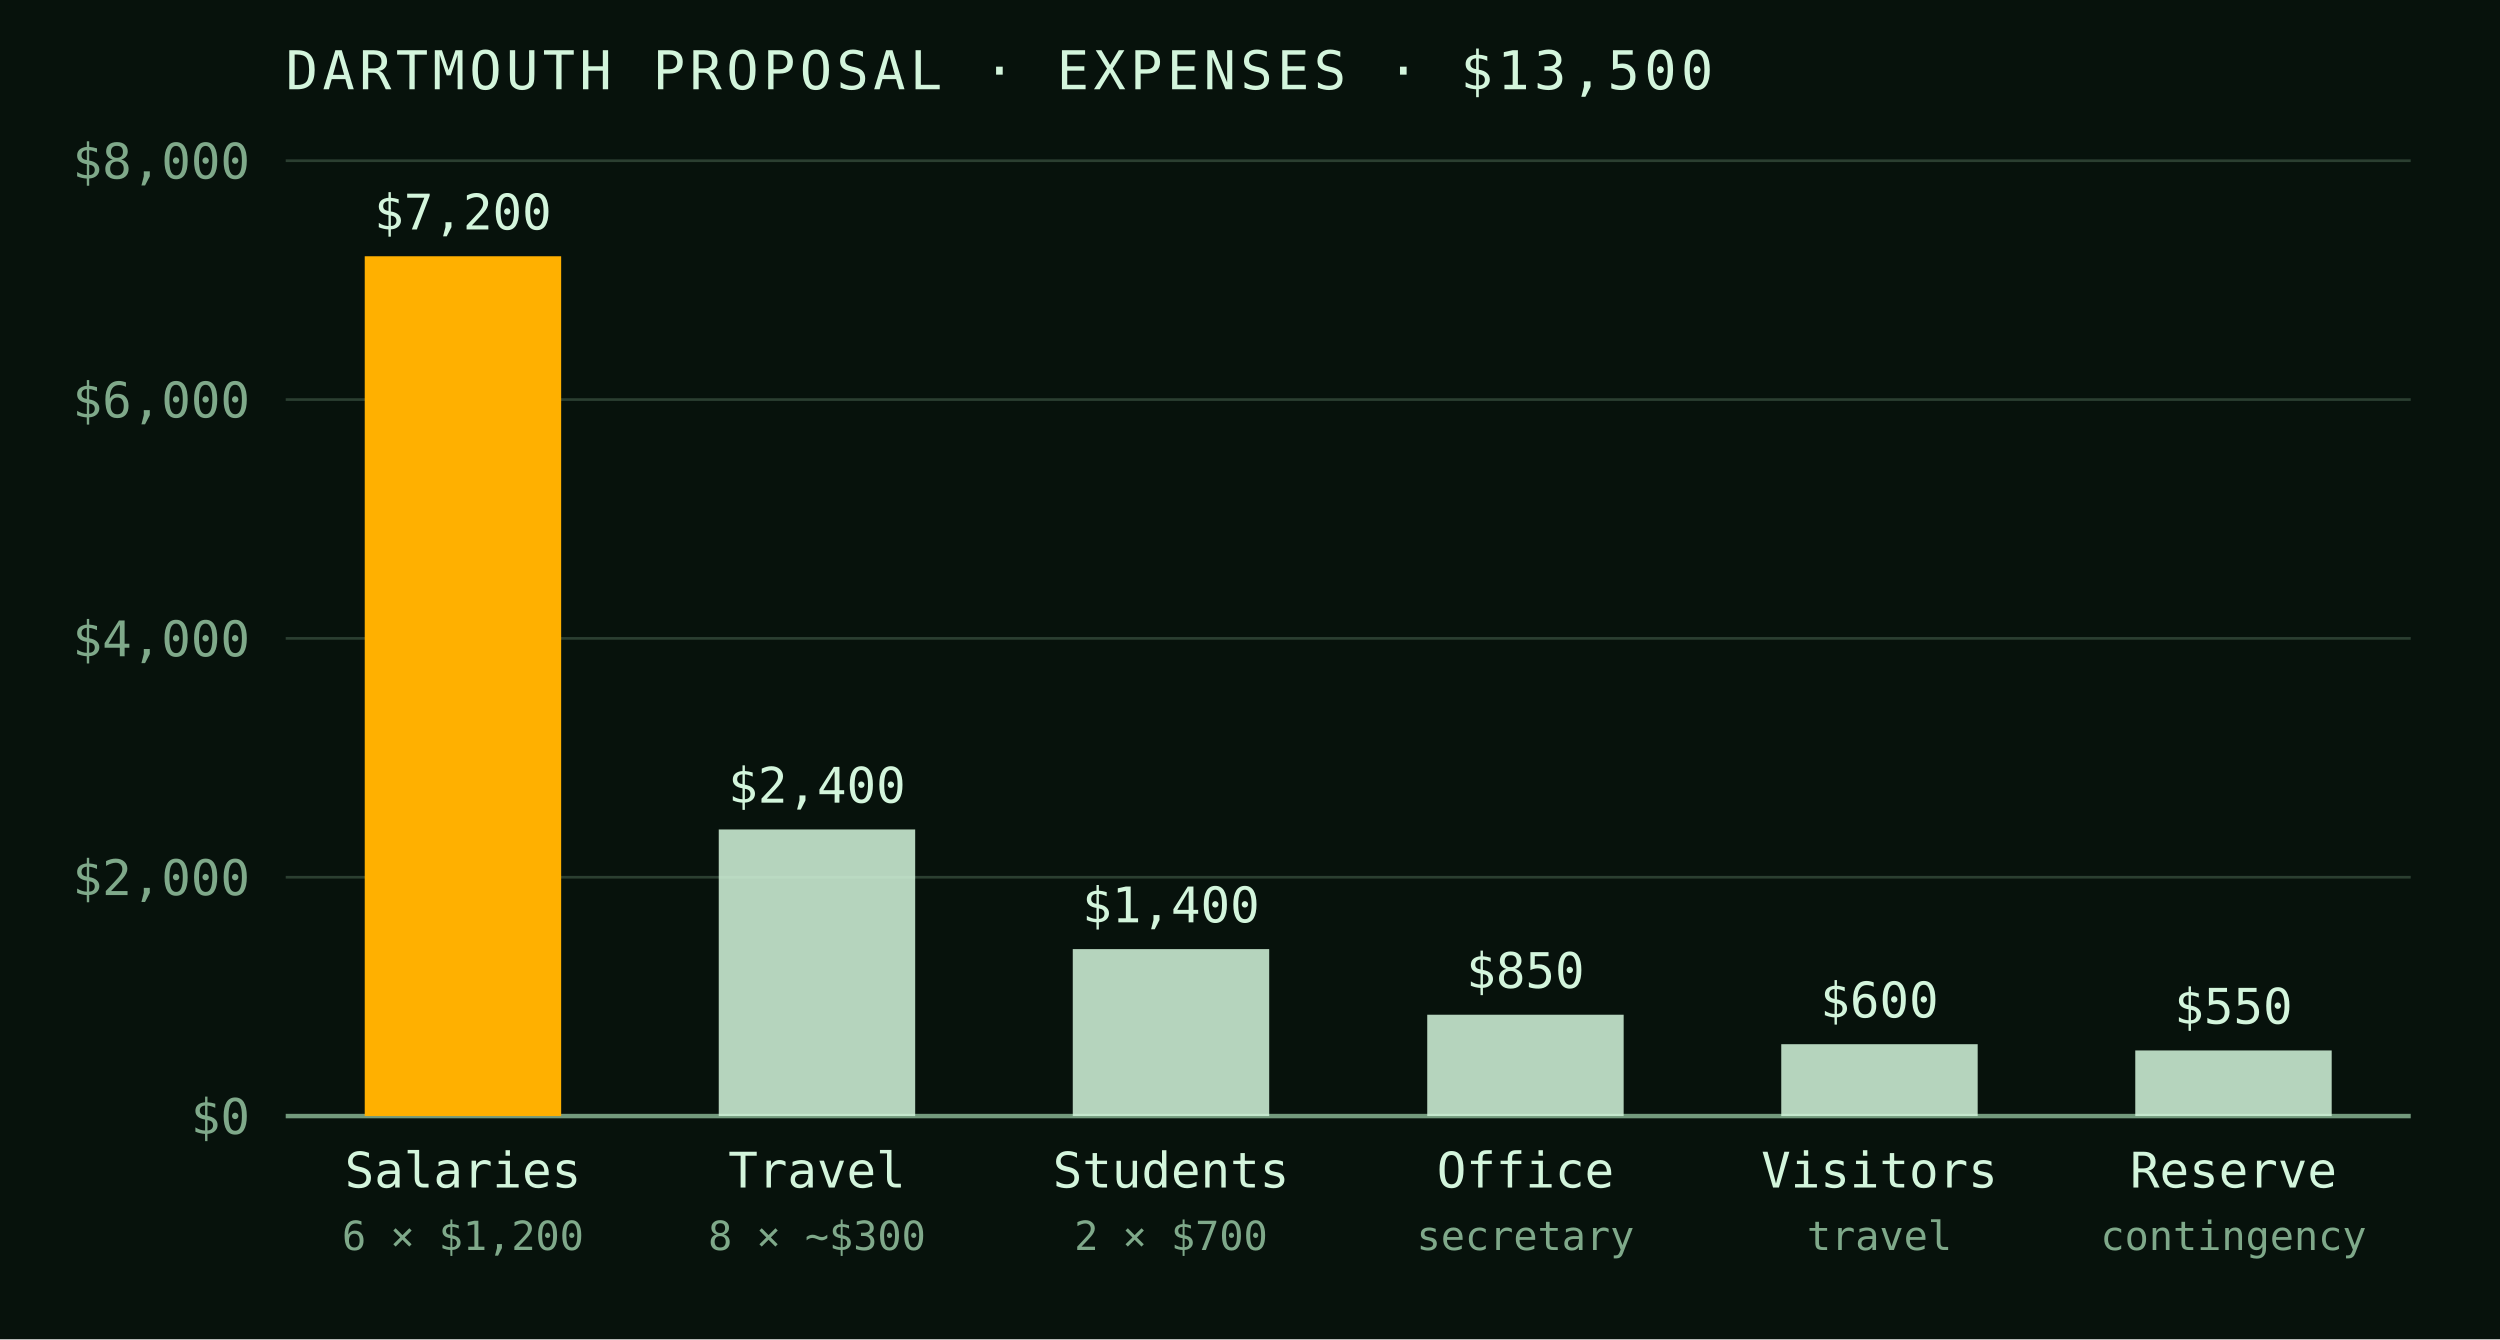
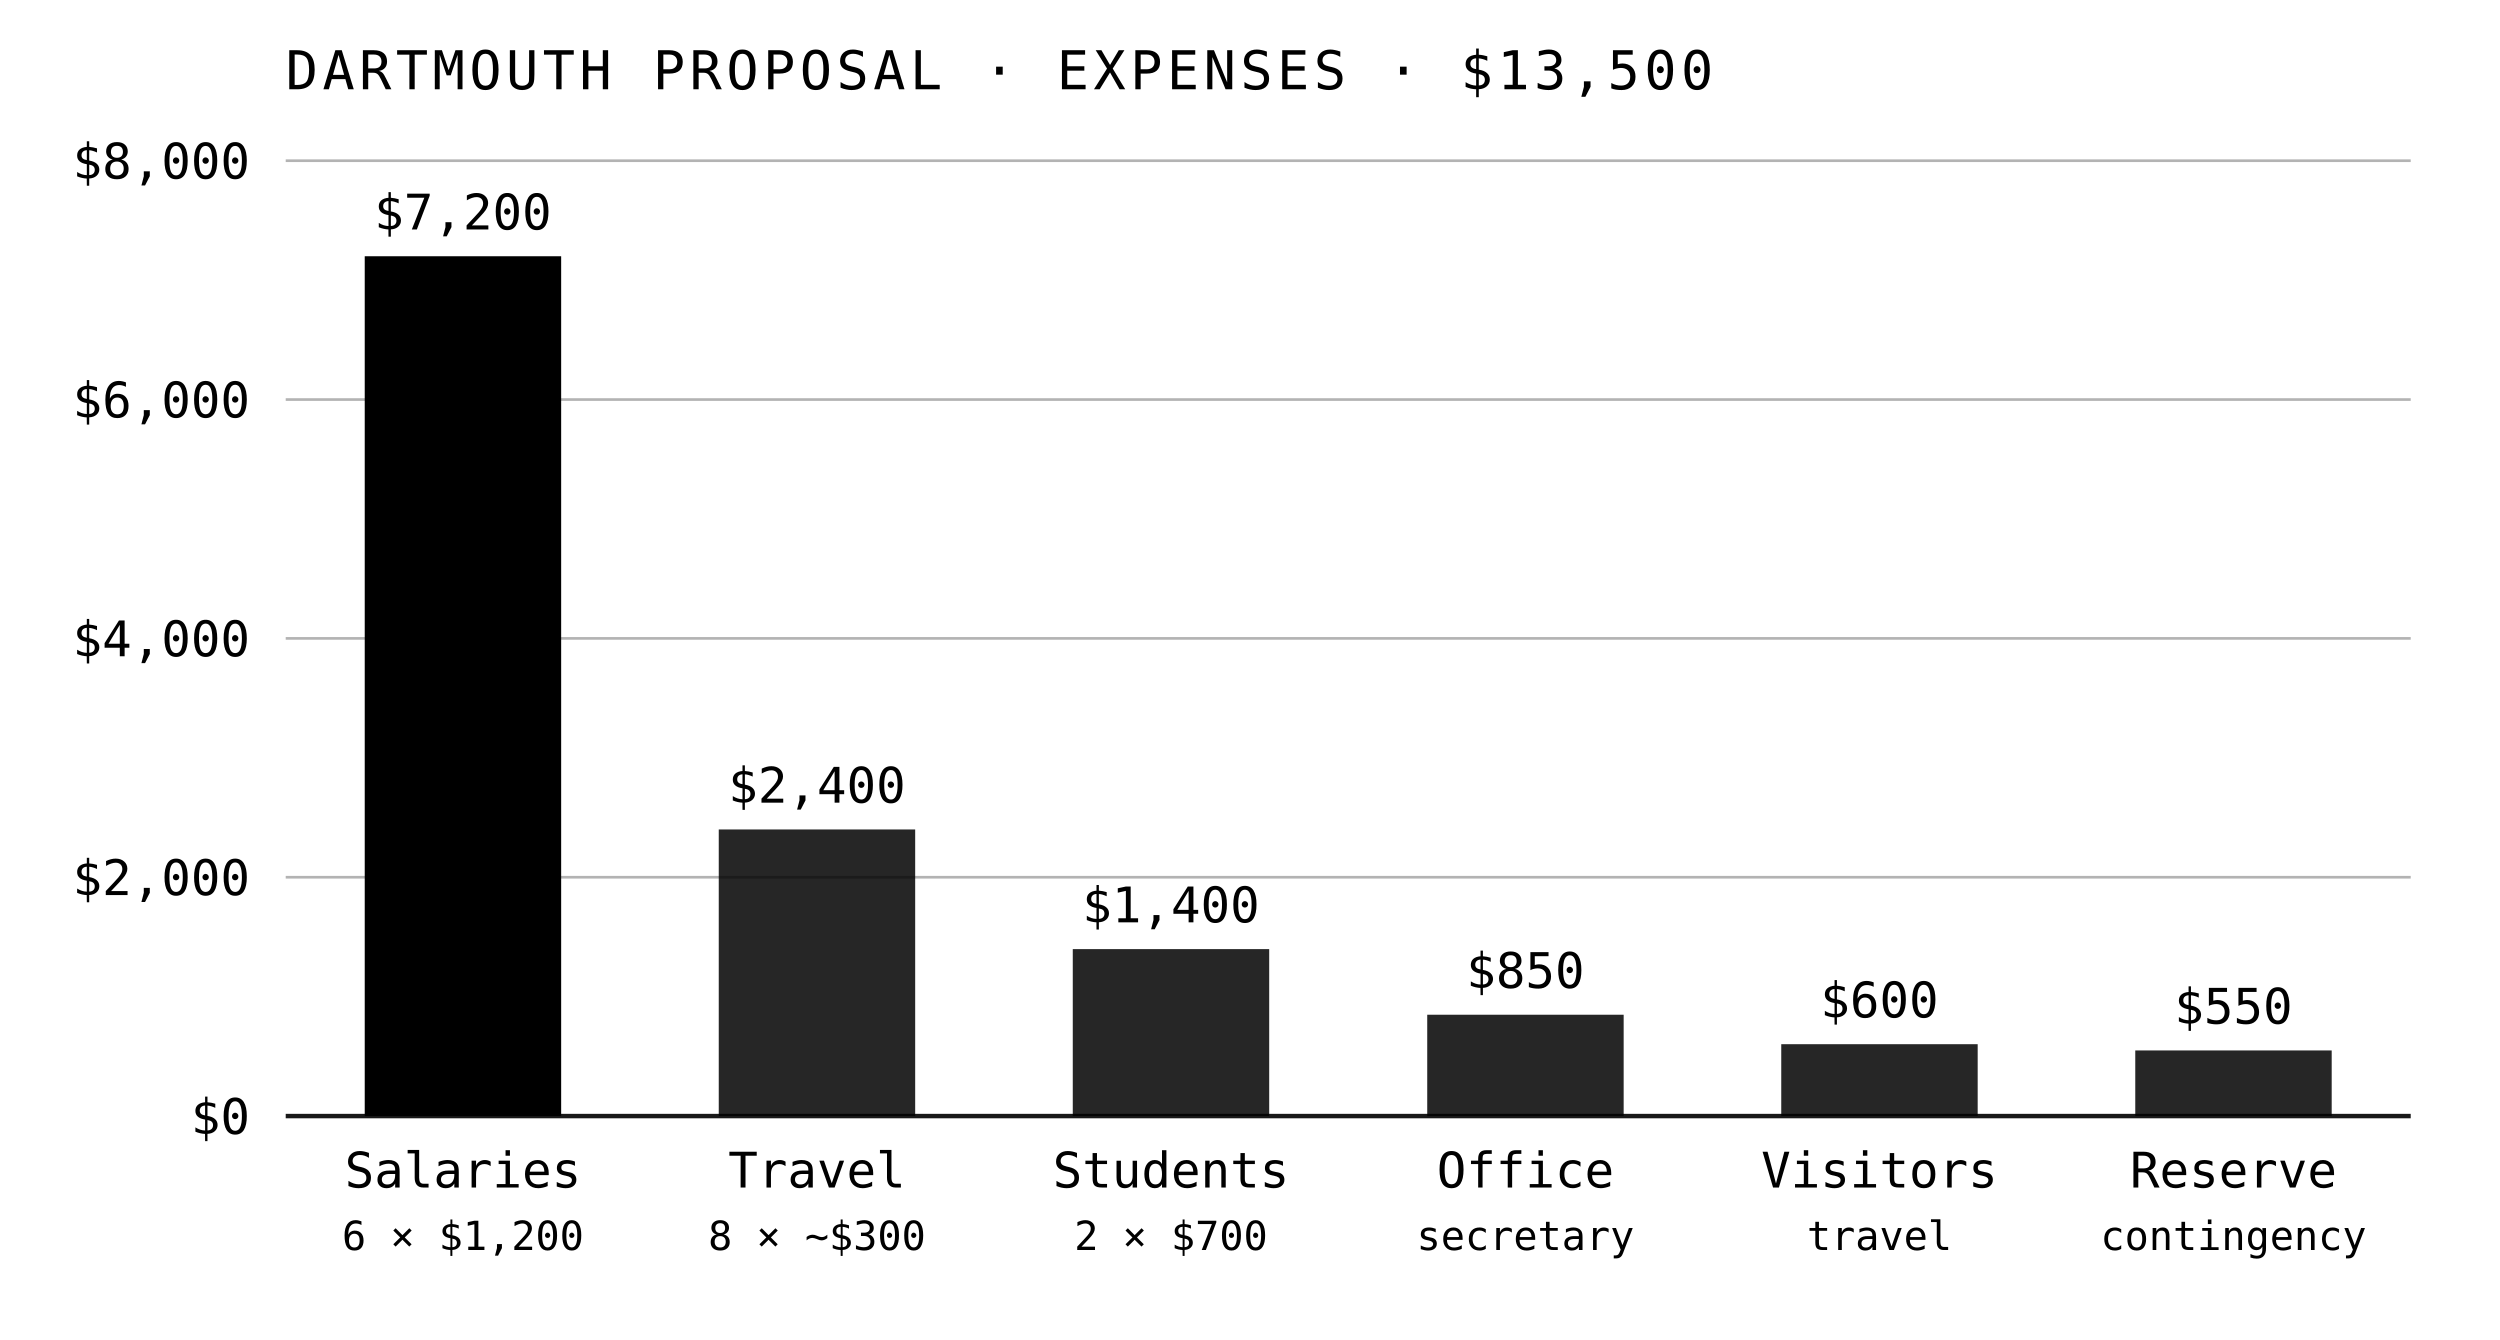
<svg xmlns="http://www.w3.org/2000/svg" viewBox="0 0 560 300" role="img" aria-labelledby="t d">
-   <rect width="560" height="300" fill="#07120c" />
-   <g font-family="ui-monospace, Menlo, Consolas, monospace" font-size="11" fill="#7fa98a">
-     <line x1="64" x2="540" y1="250.0" y2="250.0" stroke="#7fa98a" stroke-opacity="0.9" stroke-width="1" />
-     <text x="56" y="254.0" text-anchor="end">$0</text>
-     <line x1="64" x2="540" y1="196.5" y2="196.5" stroke="#7fa98a" stroke-opacity="0.3" stroke-width="0.6" />
-     <text x="56" y="200.5" text-anchor="end">$2,000</text>
-     <line x1="64" x2="540" y1="143.0" y2="143.0" stroke="#7fa98a" stroke-opacity="0.3" stroke-width="0.6" />
-     <text x="56" y="147.0" text-anchor="end">$4,000</text>
-     <line x1="64" x2="540" y1="89.5" y2="89.5" stroke="#7fa98a" stroke-opacity="0.3" stroke-width="0.6" />
-     <text x="56" y="93.5" text-anchor="end">$6,000</text>
-     <line x1="64" x2="540" y1="36.0" y2="36.0" stroke="#7fa98a" stroke-opacity="0.3" stroke-width="0.6" />
-     <text x="56" y="40.0" text-anchor="end">$8,000</text>
-     <rect x="81.7" y="57.4" width="44" height="192.6" fill="#ffb000" fill-opacity="1" />
-     <text x="103.7" y="51.4" text-anchor="middle" fill="#d3f5dc">$7,200</text>
-     <text x="103.7" y="266" text-anchor="middle" fill="#d3f5dc">Salaries</text>
-     <text x="103.7" y="280" text-anchor="middle" font-size="9">6 × $1,200</text>
-     <rect x="161.0" y="185.8" width="44" height="64.2" fill="#d3f5dc" fill-opacity="0.85" />
-     <text x="183.0" y="179.8" text-anchor="middle" fill="#d3f5dc">$2,400</text>
-     <text x="183.0" y="266" text-anchor="middle" fill="#d3f5dc">Travel</text>
-     <text x="183.0" y="280" text-anchor="middle" font-size="9">8 × ~$300</text>
-     <rect x="240.3" y="212.6" width="44" height="37.4" fill="#d3f5dc" fill-opacity="0.85" />
-     <text x="262.3" y="206.6" text-anchor="middle" fill="#d3f5dc">$1,400</text>
-     <text x="262.3" y="266" text-anchor="middle" fill="#d3f5dc">Students</text>
-     <text x="262.3" y="280" text-anchor="middle" font-size="9">2 × $700</text>
-     <rect x="319.7" y="227.3" width="44" height="22.7" fill="#d3f5dc" fill-opacity="0.85" />
-     <text x="341.7" y="221.3" text-anchor="middle" fill="#d3f5dc">$850</text>
-     <text x="341.7" y="266" text-anchor="middle" fill="#d3f5dc">Office</text>
-     <text x="341.7" y="280" text-anchor="middle" font-size="9">secretary</text>
-     <rect x="399.0" y="233.9" width="44" height="16.1" fill="#d3f5dc" fill-opacity="0.85" />
-     <text x="421.0" y="227.9" text-anchor="middle" fill="#d3f5dc">$600</text>
-     <text x="421.0" y="266" text-anchor="middle" fill="#d3f5dc">Visitors</text>
-     <text x="421.0" y="280" text-anchor="middle" font-size="9">travel</text>
-     <rect x="478.3" y="235.3" width="44" height="14.7" fill="#d3f5dc" fill-opacity="0.85" />
-     <text x="500.3" y="229.3" text-anchor="middle" fill="#d3f5dc">$550</text>
-     <text x="500.3" y="266" text-anchor="middle" fill="#d3f5dc">Reserve</text>
-     <text x="500.3" y="280" text-anchor="middle" font-size="9">contingency</text>
-     <text x="64" y="20" font-size="12" fill="#d3f5dc" letter-spacing="1">DARTMOUTH PROPOSAL · EXPENSES · $13,500</text>
+   <g font-family="ui-monospace, Menlo, Consolas, monospace" font-size="11" fill="currentColor">
+     <g class="muted">
+       <line x1="64" x2="540" y1="250.0" y2="250.0" stroke="currentColor" stroke-opacity="0.9" stroke-width="1" />
+       <text x="56" y="254.0" text-anchor="end">$0</text>
+       <line x1="64" x2="540" y1="196.5" y2="196.5" stroke="currentColor" stroke-opacity="0.3" stroke-width="0.6" />
+       <text x="56" y="200.5" text-anchor="end">$2,000</text>
+       <line x1="64" x2="540" y1="143.0" y2="143.0" stroke="currentColor" stroke-opacity="0.3" stroke-width="0.6" />
+       <text x="56" y="147.0" text-anchor="end">$4,000</text>
+       <line x1="64" x2="540" y1="89.5" y2="89.5" stroke="currentColor" stroke-opacity="0.3" stroke-width="0.6" />
+       <text x="56" y="93.5" text-anchor="end">$6,000</text>
+       <line x1="64" x2="540" y1="36.0" y2="36.0" stroke="currentColor" stroke-opacity="0.3" stroke-width="0.6" />
+       <text x="56" y="40.0" text-anchor="end">$8,000</text>
+     </g>
+     <rect x="81.7" y="57.4" width="44" height="192.6" class="accent" fill="currentColor" />
+     <text x="103.7" y="51.4" text-anchor="middle">$7,200</text>
+     <text x="103.7" y="266" text-anchor="middle">Salaries</text>
+     <text x="103.7" y="280" text-anchor="middle" font-size="9" class="muted" fill="currentColor">6 × $1,200</text>
+     <rect x="161.0" y="185.8" width="44" height="64.2" fill-opacity="0.85" />
+     <text x="183.0" y="179.8" text-anchor="middle">$2,400</text>
+     <text x="183.0" y="266" text-anchor="middle">Travel</text>
+     <text x="183.0" y="280" text-anchor="middle" font-size="9" class="muted" fill="currentColor">8 × ~$300</text>
+     <rect x="240.3" y="212.6" width="44" height="37.4" fill-opacity="0.85" />
+     <text x="262.3" y="206.6" text-anchor="middle">$1,400</text>
+     <text x="262.3" y="266" text-anchor="middle">Students</text>
+     <text x="262.3" y="280" text-anchor="middle" font-size="9" class="muted" fill="currentColor">2 × $700</text>
+     <rect x="319.7" y="227.3" width="44" height="22.7" fill-opacity="0.85" />
+     <text x="341.7" y="221.3" text-anchor="middle">$850</text>
+     <text x="341.7" y="266" text-anchor="middle">Office</text>
+     <text x="341.7" y="280" text-anchor="middle" font-size="9" class="muted" fill="currentColor">secretary</text>
+     <rect x="399.0" y="233.9" width="44" height="16.1" fill-opacity="0.85" />
+     <text x="421.0" y="227.9" text-anchor="middle">$600</text>
+     <text x="421.0" y="266" text-anchor="middle">Visitors</text>
+     <text x="421.0" y="280" text-anchor="middle" font-size="9" class="muted" fill="currentColor">travel</text>
+     <rect x="478.3" y="235.3" width="44" height="14.7" fill-opacity="0.85" />
+     <text x="500.3" y="229.3" text-anchor="middle">$550</text>
+     <text x="500.3" y="266" text-anchor="middle">Reserve</text>
+     <text x="500.3" y="280" text-anchor="middle" font-size="9" class="muted" fill="currentColor">contingency</text>
+     <text x="64" y="20" font-size="12" letter-spacing="1">DARTMOUTH PROPOSAL · EXPENSES · $13,500</text>
  </g>
</svg>
